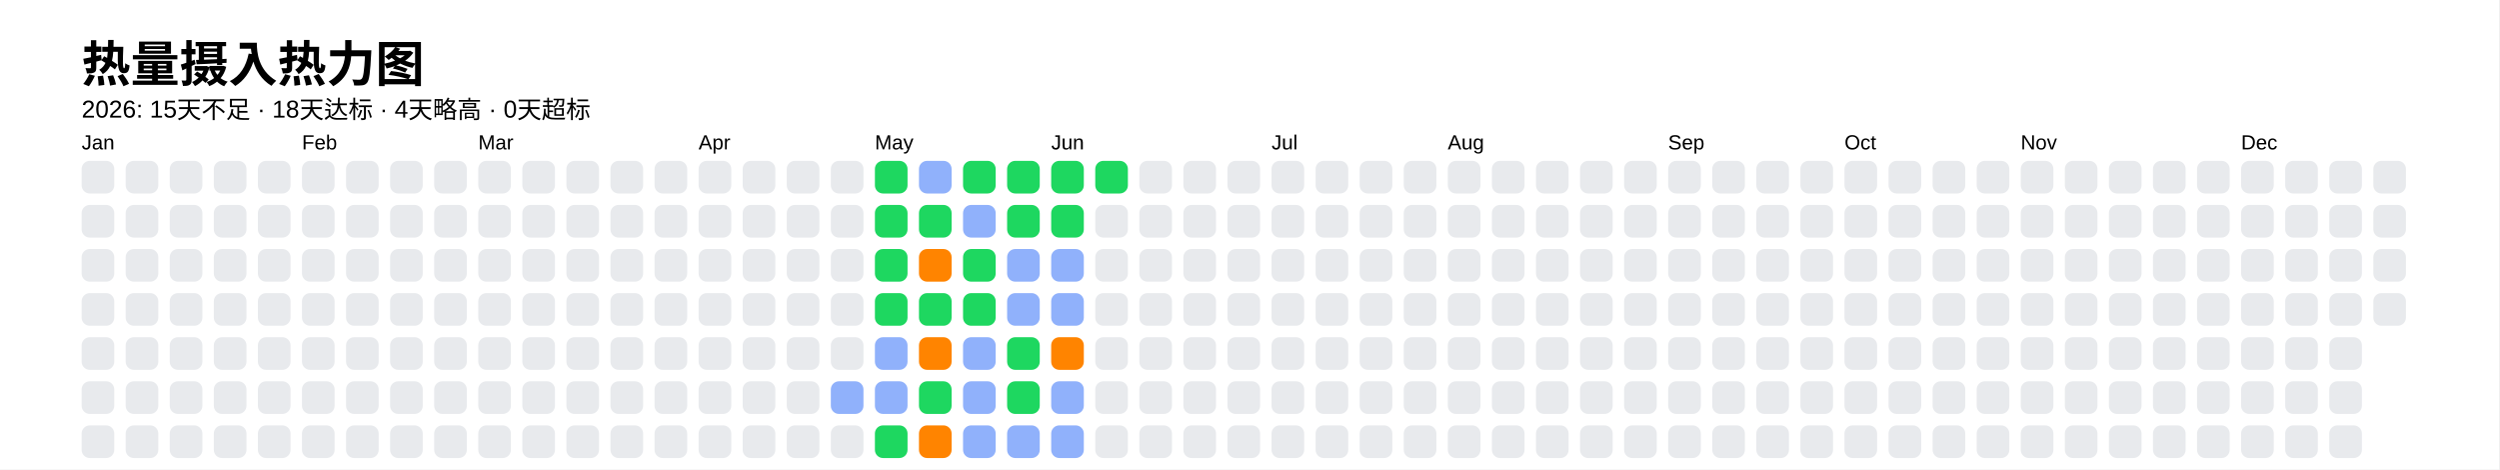
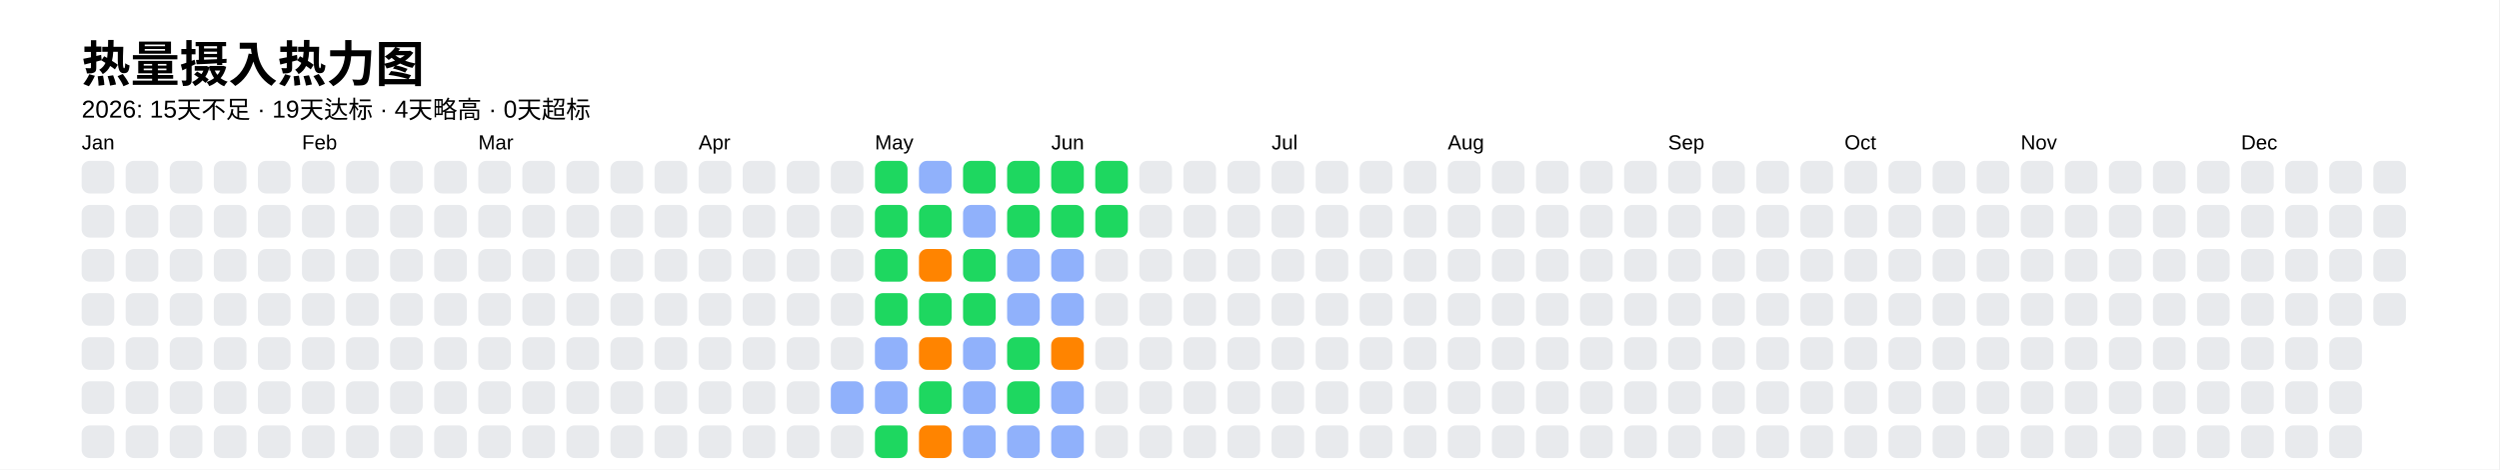
<svg xmlns="http://www.w3.org/2000/svg" style="background-color:white;" baseProfile="full" height="57.5mm" version="1.1" viewBox="0,0,306.2,57.5" width="306.2mm">
  <defs />
  <rect fill="#FFFFFF" height="57.5" width="306.2" x="0" y="0" />
  <text fill="#000000" style="font-size:6px; font-family:Arial; font-weight:bold;" x="10" y="10">热量摄入热力图</text>
-   <text fill="#000000" style="font-size:3px; font-family:Arial;" x="10" y="14.4">2026: 15天不足 · 18天达标 · 4天略高 · 0天超标</text>
+   <text fill="#000000" style="font-size:3px; font-family:Arial;" x="10" y="14.4">2026: 15天不足 · 19天达标 · 4天略高 · 0天超标</text>
  <text fill="#000000" style="font-size:2.5px; font-family:Arial" x="10" y="18.3">Jan</text>
  <rect fill="#E8EAED" height="4" rx="1" ry="1" width="4" x="10" y="19.7" />
  <rect fill="#E8EAED" height="4" rx="1" ry="1" width="4" x="10" y="25.1" />
  <rect fill="#E8EAED" height="4" rx="1" ry="1" width="4" x="10" y="30.5" />
  <rect fill="#E8EAED" height="4" rx="1" ry="1" width="4" x="10" y="35.9" />
  <rect fill="#E8EAED" height="4" rx="1" ry="1" width="4" x="10" y="41.3" />
  <rect fill="#E8EAED" height="4" rx="1" ry="1" width="4" x="10" y="46.7" />
  <rect fill="#E8EAED" height="4" rx="1" ry="1" width="4" x="10" y="52.1" />
  <rect fill="#E8EAED" height="4" rx="1" ry="1" width="4" x="15.4" y="19.7" />
  <rect fill="#E8EAED" height="4" rx="1" ry="1" width="4" x="15.4" y="25.1" />
  <rect fill="#E8EAED" height="4" rx="1" ry="1" width="4" x="15.4" y="30.5" />
  <rect fill="#E8EAED" height="4" rx="1" ry="1" width="4" x="15.4" y="35.9" />
  <rect fill="#E8EAED" height="4" rx="1" ry="1" width="4" x="15.4" y="41.3" />
  <rect fill="#E8EAED" height="4" rx="1" ry="1" width="4" x="15.4" y="46.7" />
  <rect fill="#E8EAED" height="4" rx="1" ry="1" width="4" x="15.4" y="52.1" />
  <rect fill="#E8EAED" height="4" rx="1" ry="1" width="4" x="20.8" y="19.7" />
  <rect fill="#E8EAED" height="4" rx="1" ry="1" width="4" x="20.8" y="25.1" />
  <rect fill="#E8EAED" height="4" rx="1" ry="1" width="4" x="20.8" y="30.5" />
  <rect fill="#E8EAED" height="4" rx="1" ry="1" width="4" x="20.8" y="35.9" />
  <rect fill="#E8EAED" height="4" rx="1" ry="1" width="4" x="20.8" y="41.3" />
  <rect fill="#E8EAED" height="4" rx="1" ry="1" width="4" x="20.8" y="46.7" />
  <rect fill="#E8EAED" height="4" rx="1" ry="1" width="4" x="20.8" y="52.1" />
  <rect fill="#E8EAED" height="4" rx="1" ry="1" width="4" x="26.2" y="19.7" />
  <rect fill="#E8EAED" height="4" rx="1" ry="1" width="4" x="26.2" y="25.1" />
  <rect fill="#E8EAED" height="4" rx="1" ry="1" width="4" x="26.2" y="30.5" />
  <rect fill="#E8EAED" height="4" rx="1" ry="1" width="4" x="26.2" y="35.9" />
  <rect fill="#E8EAED" height="4" rx="1" ry="1" width="4" x="26.2" y="41.3" />
  <rect fill="#E8EAED" height="4" rx="1" ry="1" width="4" x="26.2" y="46.7" />
  <rect fill="#E8EAED" height="4" rx="1" ry="1" width="4" x="26.2" y="52.1" />
  <rect fill="#E8EAED" height="4" rx="1" ry="1" width="4" x="31.6" y="19.7" />
  <rect fill="#E8EAED" height="4" rx="1" ry="1" width="4" x="31.6" y="25.1" />
  <rect fill="#E8EAED" height="4" rx="1" ry="1" width="4" x="31.6" y="30.5" />
  <rect fill="#E8EAED" height="4" rx="1" ry="1" width="4" x="31.6" y="35.9" />
  <rect fill="#E8EAED" height="4" rx="1" ry="1" width="4" x="31.6" y="41.3" />
  <rect fill="#E8EAED" height="4" rx="1" ry="1" width="4" x="31.6" y="46.7" />
  <rect fill="#E8EAED" height="4" rx="1" ry="1" width="4" x="31.6" y="52.1" />
  <text fill="#000000" style="font-size:2.5px; font-family:Arial" x="37.0" y="18.3">Feb</text>
  <rect fill="#E8EAED" height="4" rx="1" ry="1" width="4" x="37.0" y="19.7" />
  <rect fill="#E8EAED" height="4" rx="1" ry="1" width="4" x="37.0" y="25.1" />
  <rect fill="#E8EAED" height="4" rx="1" ry="1" width="4" x="37.0" y="30.5" />
  <rect fill="#E8EAED" height="4" rx="1" ry="1" width="4" x="37.0" y="35.9" />
  <rect fill="#E8EAED" height="4" rx="1" ry="1" width="4" x="37.0" y="41.3" />
  <rect fill="#E8EAED" height="4" rx="1" ry="1" width="4" x="37.0" y="46.7" />
  <rect fill="#E8EAED" height="4" rx="1" ry="1" width="4" x="37.0" y="52.1" />
  <rect fill="#E8EAED" height="4" rx="1" ry="1" width="4" x="42.4" y="19.7" />
  <rect fill="#E8EAED" height="4" rx="1" ry="1" width="4" x="42.4" y="25.1" />
  <rect fill="#E8EAED" height="4" rx="1" ry="1" width="4" x="42.4" y="30.5" />
  <rect fill="#E8EAED" height="4" rx="1" ry="1" width="4" x="42.4" y="35.9" />
  <rect fill="#E8EAED" height="4" rx="1" ry="1" width="4" x="42.4" y="41.3" />
  <rect fill="#E8EAED" height="4" rx="1" ry="1" width="4" x="42.4" y="46.7" />
  <rect fill="#E8EAED" height="4" rx="1" ry="1" width="4" x="42.4" y="52.1" />
  <rect fill="#E8EAED" height="4" rx="1" ry="1" width="4" x="47.8" y="19.7" />
  <rect fill="#E8EAED" height="4" rx="1" ry="1" width="4" x="47.8" y="25.1" />
  <rect fill="#E8EAED" height="4" rx="1" ry="1" width="4" x="47.8" y="30.5" />
  <rect fill="#E8EAED" height="4" rx="1" ry="1" width="4" x="47.8" y="35.9" />
  <rect fill="#E8EAED" height="4" rx="1" ry="1" width="4" x="47.8" y="41.3" />
  <rect fill="#E8EAED" height="4" rx="1" ry="1" width="4" x="47.8" y="46.7" />
  <rect fill="#E8EAED" height="4" rx="1" ry="1" width="4" x="47.8" y="52.1" />
  <rect fill="#E8EAED" height="4" rx="1" ry="1" width="4" x="53.2" y="19.7" />
  <rect fill="#E8EAED" height="4" rx="1" ry="1" width="4" x="53.2" y="25.1" />
  <rect fill="#E8EAED" height="4" rx="1" ry="1" width="4" x="53.2" y="30.5" />
  <rect fill="#E8EAED" height="4" rx="1" ry="1" width="4" x="53.2" y="35.9" />
  <rect fill="#E8EAED" height="4" rx="1" ry="1" width="4" x="53.2" y="41.3" />
  <rect fill="#E8EAED" height="4" rx="1" ry="1" width="4" x="53.2" y="46.7" />
  <rect fill="#E8EAED" height="4" rx="1" ry="1" width="4" x="53.2" y="52.1" />
  <text fill="#000000" style="font-size:2.5px; font-family:Arial" x="58.6" y="18.3">Mar</text>
  <rect fill="#E8EAED" height="4" rx="1" ry="1" width="4" x="58.6" y="19.7" />
  <rect fill="#E8EAED" height="4" rx="1" ry="1" width="4" x="58.6" y="25.1" />
  <rect fill="#E8EAED" height="4" rx="1" ry="1" width="4" x="58.6" y="30.5" />
  <rect fill="#E8EAED" height="4" rx="1" ry="1" width="4" x="58.6" y="35.9" />
  <rect fill="#E8EAED" height="4" rx="1" ry="1" width="4" x="58.6" y="41.3" />
  <rect fill="#E8EAED" height="4" rx="1" ry="1" width="4" x="58.6" y="46.7" />
  <rect fill="#E8EAED" height="4" rx="1" ry="1" width="4" x="58.6" y="52.1" />
  <rect fill="#E8EAED" height="4" rx="1" ry="1" width="4" x="64" y="19.7" />
  <rect fill="#E8EAED" height="4" rx="1" ry="1" width="4" x="64" y="25.1" />
  <rect fill="#E8EAED" height="4" rx="1" ry="1" width="4" x="64" y="30.5" />
  <rect fill="#E8EAED" height="4" rx="1" ry="1" width="4" x="64" y="35.9" />
  <rect fill="#E8EAED" height="4" rx="1" ry="1" width="4" x="64" y="41.3" />
  <rect fill="#E8EAED" height="4" rx="1" ry="1" width="4" x="64" y="46.7" />
  <rect fill="#E8EAED" height="4" rx="1" ry="1" width="4" x="64" y="52.1" />
  <rect fill="#E8EAED" height="4" rx="1" ry="1" width="4" x="69.4" y="19.7" />
  <rect fill="#E8EAED" height="4" rx="1" ry="1" width="4" x="69.4" y="25.1" />
  <rect fill="#E8EAED" height="4" rx="1" ry="1" width="4" x="69.4" y="30.5" />
  <rect fill="#E8EAED" height="4" rx="1" ry="1" width="4" x="69.4" y="35.9" />
  <rect fill="#E8EAED" height="4" rx="1" ry="1" width="4" x="69.4" y="41.3" />
  <rect fill="#E8EAED" height="4" rx="1" ry="1" width="4" x="69.4" y="46.7" />
  <rect fill="#E8EAED" height="4" rx="1" ry="1" width="4" x="69.4" y="52.1" />
  <rect fill="#E8EAED" height="4" rx="1" ry="1" width="4" x="74.8" y="19.7" />
  <rect fill="#E8EAED" height="4" rx="1" ry="1" width="4" x="74.8" y="25.1" />
  <rect fill="#E8EAED" height="4" rx="1" ry="1" width="4" x="74.8" y="30.5" />
  <rect fill="#E8EAED" height="4" rx="1" ry="1" width="4" x="74.8" y="35.9" />
  <rect fill="#E8EAED" height="4" rx="1" ry="1" width="4" x="74.8" y="41.3" />
  <rect fill="#E8EAED" height="4" rx="1" ry="1" width="4" x="74.8" y="46.7" />
  <rect fill="#E8EAED" height="4" rx="1" ry="1" width="4" x="74.8" y="52.1" />
  <rect fill="#E8EAED" height="4" rx="1" ry="1" width="4" x="80.2" y="19.7" />
  <rect fill="#E8EAED" height="4" rx="1" ry="1" width="4" x="80.2" y="25.1" />
  <rect fill="#E8EAED" height="4" rx="1" ry="1" width="4" x="80.2" y="30.5" />
  <rect fill="#E8EAED" height="4" rx="1" ry="1" width="4" x="80.2" y="35.9" />
  <rect fill="#E8EAED" height="4" rx="1" ry="1" width="4" x="80.2" y="41.3" />
  <rect fill="#E8EAED" height="4" rx="1" ry="1" width="4" x="80.2" y="46.7" />
  <rect fill="#E8EAED" height="4" rx="1" ry="1" width="4" x="80.2" y="52.1" />
  <text fill="#000000" style="font-size:2.5px; font-family:Arial" x="85.6" y="18.3">Apr</text>
  <rect fill="#E8EAED" height="4" rx="1" ry="1" width="4" x="85.6" y="19.7" />
  <rect fill="#E8EAED" height="4" rx="1" ry="1" width="4" x="85.6" y="25.1" />
  <rect fill="#E8EAED" height="4" rx="1" ry="1" width="4" x="85.6" y="30.5" />
  <rect fill="#E8EAED" height="4" rx="1" ry="1" width="4" x="85.6" y="35.9" />
  <rect fill="#E8EAED" height="4" rx="1" ry="1" width="4" x="85.6" y="41.3" />
  <rect fill="#E8EAED" height="4" rx="1" ry="1" width="4" x="85.6" y="46.7" />
  <rect fill="#E8EAED" height="4" rx="1" ry="1" width="4" x="85.6" y="52.1" />
  <rect fill="#E8EAED" height="4" rx="1" ry="1" width="4" x="91" y="19.7" />
  <rect fill="#E8EAED" height="4" rx="1" ry="1" width="4" x="91" y="25.1" />
  <rect fill="#E8EAED" height="4" rx="1" ry="1" width="4" x="91" y="30.5" />
  <rect fill="#E8EAED" height="4" rx="1" ry="1" width="4" x="91" y="35.9" />
  <rect fill="#E8EAED" height="4" rx="1" ry="1" width="4" x="91" y="41.3" />
  <rect fill="#E8EAED" height="4" rx="1" ry="1" width="4" x="91" y="46.7" />
  <rect fill="#E8EAED" height="4" rx="1" ry="1" width="4" x="91" y="52.1" />
  <rect fill="#E8EAED" height="4" rx="1" ry="1" width="4" x="96.4" y="19.7" />
  <rect fill="#E8EAED" height="4" rx="1" ry="1" width="4" x="96.4" y="25.1" />
  <rect fill="#E8EAED" height="4" rx="1" ry="1" width="4" x="96.4" y="30.5" />
  <rect fill="#E8EAED" height="4" rx="1" ry="1" width="4" x="96.4" y="35.9" />
  <rect fill="#E8EAED" height="4" rx="1" ry="1" width="4" x="96.4" y="41.3" />
  <rect fill="#E8EAED" height="4" rx="1" ry="1" width="4" x="96.4" y="46.7" />
  <rect fill="#E8EAED" height="4" rx="1" ry="1" width="4" x="96.4" y="52.1" />
  <rect fill="#E8EAED" height="4" rx="1" ry="1" width="4" x="101.8" y="19.7" />
  <rect fill="#E8EAED" height="4" rx="1" ry="1" width="4" x="101.8" y="25.1" />
  <rect fill="#E8EAED" height="4" rx="1" ry="1" width="4" x="101.8" y="30.5" />
  <rect fill="#E8EAED" height="4" rx="1" ry="1" width="4" x="101.8" y="35.9" />
  <rect fill="#E8EAED" height="4" rx="1" ry="1" width="4" x="101.8" y="41.3" />
  <rect fill="#90b1fb" height="4" rx="1" ry="1" width="4" x="101.8" y="46.7" />
  <rect fill="#E8EAED" height="4" rx="1" ry="1" width="4" x="101.8" y="52.1" />
  <text fill="#000000" style="font-size:2.5px; font-family:Arial" x="107.2" y="18.3">May</text>
  <rect fill="#1ed760" height="4" rx="1" ry="1" width="4" x="107.2" y="19.7" />
  <rect fill="#1ed760" height="4" rx="1" ry="1" width="4" x="107.2" y="25.1" />
  <rect fill="#1ed760" height="4" rx="1" ry="1" width="4" x="107.2" y="30.5" />
  <rect fill="#1ed760" height="4" rx="1" ry="1" width="4" x="107.2" y="35.9" />
  <rect fill="#90b1fb" height="4" rx="1" ry="1" width="4" x="107.2" y="41.3" />
  <rect fill="#90b1fb" height="4" rx="1" ry="1" width="4" x="107.2" y="46.7" />
  <rect fill="#1ed760" height="4" rx="1" ry="1" width="4" x="107.2" y="52.1" />
  <rect fill="#90b1fb" height="4" rx="1" ry="1" width="4" x="112.6" y="19.7" />
  <rect fill="#1ed760" height="4" rx="1" ry="1" width="4" x="112.6" y="25.1" />
  <rect fill="#ff8400" height="4" rx="1" ry="1" width="4" x="112.6" y="30.5" />
  <rect fill="#1ed760" height="4" rx="1" ry="1" width="4" x="112.6" y="35.9" />
  <rect fill="#ff8400" height="4" rx="1" ry="1" width="4" x="112.6" y="41.3" />
  <rect fill="#1ed760" height="4" rx="1" ry="1" width="4" x="112.6" y="46.7" />
  <rect fill="#ff8400" height="4" rx="1" ry="1" width="4" x="112.6" y="52.1" />
  <rect fill="#1ed760" height="4" rx="1" ry="1" width="4" x="118" y="19.7" />
  <rect fill="#90b1fb" height="4" rx="1" ry="1" width="4" x="118" y="25.1" />
  <rect fill="#1ed760" height="4" rx="1" ry="1" width="4" x="118" y="30.5" />
  <rect fill="#1ed760" height="4" rx="1" ry="1" width="4" x="118" y="35.9" />
  <rect fill="#90b1fb" height="4" rx="1" ry="1" width="4" x="118" y="41.3" />
  <rect fill="#90b1fb" height="4" rx="1" ry="1" width="4" x="118" y="46.7" />
  <rect fill="#90b1fb" height="4" rx="1" ry="1" width="4" x="118" y="52.1" />
  <rect fill="#1ed760" height="4" rx="1" ry="1" width="4" x="123.4" y="19.7" />
  <rect fill="#1ed760" height="4" rx="1" ry="1" width="4" x="123.4" y="25.1" />
  <rect fill="#90b1fb" height="4" rx="1" ry="1" width="4" x="123.4" y="30.5" />
  <rect fill="#90b1fb" height="4" rx="1" ry="1" width="4" x="123.4" y="35.9" />
  <rect fill="#1ed760" height="4" rx="1" ry="1" width="4" x="123.4" y="41.3" />
  <rect fill="#1ed760" height="4" rx="1" ry="1" width="4" x="123.4" y="46.7" />
  <rect fill="#90b1fb" height="4" rx="1" ry="1" width="4" x="123.4" y="52.1" />
  <text fill="#000000" style="font-size:2.5px; font-family:Arial" x="128.8" y="18.3">Jun</text>
  <rect fill="#1ed760" height="4" rx="1" ry="1" width="4" x="128.8" y="19.7" />
  <rect fill="#1ed760" height="4" rx="1" ry="1" width="4" x="128.8" y="25.1" />
  <rect fill="#90b1fb" height="4" rx="1" ry="1" width="4" x="128.8" y="30.5" />
  <rect fill="#90b1fb" height="4" rx="1" ry="1" width="4" x="128.8" y="35.9" />
  <rect fill="#ff8400" height="4" rx="1" ry="1" width="4" x="128.8" y="41.3" />
  <rect fill="#90b1fb" height="4" rx="1" ry="1" width="4" x="128.8" y="46.7" />
  <rect fill="#90b1fb" height="4" rx="1" ry="1" width="4" x="128.8" y="52.1" />
  <rect fill="#1ed760" height="4" rx="1" ry="1" width="4" x="134.2" y="19.7" />
-   <rect fill="#E8EAED" height="4" rx="1" ry="1" width="4" x="134.2" y="25.1" />
+   <rect fill="#1ed760" height="4" rx="1" ry="1" width="4" x="134.2" y="25.1" />
  <rect fill="#E8EAED" height="4" rx="1" ry="1" width="4" x="134.2" y="30.5" />
  <rect fill="#E8EAED" height="4" rx="1" ry="1" width="4" x="134.2" y="35.9" />
  <rect fill="#E8EAED" height="4" rx="1" ry="1" width="4" x="134.2" y="41.3" />
  <rect fill="#E8EAED" height="4" rx="1" ry="1" width="4" x="134.2" y="46.7" />
  <rect fill="#E8EAED" height="4" rx="1" ry="1" width="4" x="134.2" y="52.1" />
  <rect fill="#E8EAED" height="4" rx="1" ry="1" width="4" x="139.6" y="19.7" />
  <rect fill="#E8EAED" height="4" rx="1" ry="1" width="4" x="139.6" y="25.1" />
  <rect fill="#E8EAED" height="4" rx="1" ry="1" width="4" x="139.6" y="30.5" />
  <rect fill="#E8EAED" height="4" rx="1" ry="1" width="4" x="139.6" y="35.9" />
  <rect fill="#E8EAED" height="4" rx="1" ry="1" width="4" x="139.6" y="41.3" />
  <rect fill="#E8EAED" height="4" rx="1" ry="1" width="4" x="139.6" y="46.7" />
  <rect fill="#E8EAED" height="4" rx="1" ry="1" width="4" x="139.6" y="52.1" />
  <rect fill="#E8EAED" height="4" rx="1" ry="1" width="4" x="145" y="19.7" />
  <rect fill="#E8EAED" height="4" rx="1" ry="1" width="4" x="145" y="25.1" />
  <rect fill="#E8EAED" height="4" rx="1" ry="1" width="4" x="145" y="30.5" />
  <rect fill="#E8EAED" height="4" rx="1" ry="1" width="4" x="145" y="35.9" />
  <rect fill="#E8EAED" height="4" rx="1" ry="1" width="4" x="145" y="41.3" />
  <rect fill="#E8EAED" height="4" rx="1" ry="1" width="4" x="145" y="46.7" />
  <rect fill="#E8EAED" height="4" rx="1" ry="1" width="4" x="145" y="52.1" />
  <rect fill="#E8EAED" height="4" rx="1" ry="1" width="4" x="150.4" y="19.7" />
  <rect fill="#E8EAED" height="4" rx="1" ry="1" width="4" x="150.4" y="25.1" />
  <rect fill="#E8EAED" height="4" rx="1" ry="1" width="4" x="150.4" y="30.5" />
  <rect fill="#E8EAED" height="4" rx="1" ry="1" width="4" x="150.4" y="35.9" />
  <rect fill="#E8EAED" height="4" rx="1" ry="1" width="4" x="150.4" y="41.3" />
  <rect fill="#E8EAED" height="4" rx="1" ry="1" width="4" x="150.4" y="46.7" />
  <rect fill="#E8EAED" height="4" rx="1" ry="1" width="4" x="150.4" y="52.1" />
  <text fill="#000000" style="font-size:2.5px; font-family:Arial" x="155.8" y="18.3">Jul</text>
  <rect fill="#E8EAED" height="4" rx="1" ry="1" width="4" x="155.8" y="19.7" />
  <rect fill="#E8EAED" height="4" rx="1" ry="1" width="4" x="155.8" y="25.1" />
  <rect fill="#E8EAED" height="4" rx="1" ry="1" width="4" x="155.8" y="30.5" />
  <rect fill="#E8EAED" height="4" rx="1" ry="1" width="4" x="155.8" y="35.9" />
  <rect fill="#E8EAED" height="4" rx="1" ry="1" width="4" x="155.8" y="41.3" />
  <rect fill="#E8EAED" height="4" rx="1" ry="1" width="4" x="155.8" y="46.7" />
  <rect fill="#E8EAED" height="4" rx="1" ry="1" width="4" x="155.8" y="52.1" />
  <rect fill="#E8EAED" height="4" rx="1" ry="1" width="4" x="161.2" y="19.7" />
  <rect fill="#E8EAED" height="4" rx="1" ry="1" width="4" x="161.2" y="25.1" />
  <rect fill="#E8EAED" height="4" rx="1" ry="1" width="4" x="161.2" y="30.5" />
  <rect fill="#E8EAED" height="4" rx="1" ry="1" width="4" x="161.2" y="35.9" />
  <rect fill="#E8EAED" height="4" rx="1" ry="1" width="4" x="161.2" y="41.3" />
  <rect fill="#E8EAED" height="4" rx="1" ry="1" width="4" x="161.2" y="46.7" />
  <rect fill="#E8EAED" height="4" rx="1" ry="1" width="4" x="161.2" y="52.1" />
  <rect fill="#E8EAED" height="4" rx="1" ry="1" width="4" x="166.6" y="19.7" />
  <rect fill="#E8EAED" height="4" rx="1" ry="1" width="4" x="166.6" y="25.1" />
  <rect fill="#E8EAED" height="4" rx="1" ry="1" width="4" x="166.6" y="30.5" />
  <rect fill="#E8EAED" height="4" rx="1" ry="1" width="4" x="166.6" y="35.9" />
  <rect fill="#E8EAED" height="4" rx="1" ry="1" width="4" x="166.6" y="41.3" />
  <rect fill="#E8EAED" height="4" rx="1" ry="1" width="4" x="166.6" y="46.7" />
  <rect fill="#E8EAED" height="4" rx="1" ry="1" width="4" x="166.6" y="52.1" />
  <rect fill="#E8EAED" height="4" rx="1" ry="1" width="4" x="172" y="19.7" />
  <rect fill="#E8EAED" height="4" rx="1" ry="1" width="4" x="172" y="25.1" />
  <rect fill="#E8EAED" height="4" rx="1" ry="1" width="4" x="172" y="30.5" />
  <rect fill="#E8EAED" height="4" rx="1" ry="1" width="4" x="172" y="35.9" />
  <rect fill="#E8EAED" height="4" rx="1" ry="1" width="4" x="172" y="41.3" />
  <rect fill="#E8EAED" height="4" rx="1" ry="1" width="4" x="172" y="46.7" />
  <rect fill="#E8EAED" height="4" rx="1" ry="1" width="4" x="172" y="52.1" />
  <text fill="#000000" style="font-size:2.5px; font-family:Arial" x="177.4" y="18.3">Aug</text>
  <rect fill="#E8EAED" height="4" rx="1" ry="1" width="4" x="177.4" y="19.7" />
  <rect fill="#E8EAED" height="4" rx="1" ry="1" width="4" x="177.4" y="25.1" />
  <rect fill="#E8EAED" height="4" rx="1" ry="1" width="4" x="177.4" y="30.5" />
  <rect fill="#E8EAED" height="4" rx="1" ry="1" width="4" x="177.4" y="35.9" />
  <rect fill="#E8EAED" height="4" rx="1" ry="1" width="4" x="177.4" y="41.3" />
  <rect fill="#E8EAED" height="4" rx="1" ry="1" width="4" x="177.4" y="46.7" />
  <rect fill="#E8EAED" height="4" rx="1" ry="1" width="4" x="177.4" y="52.1" />
  <rect fill="#E8EAED" height="4" rx="1" ry="1" width="4" x="182.8" y="19.7" />
  <rect fill="#E8EAED" height="4" rx="1" ry="1" width="4" x="182.8" y="25.1" />
  <rect fill="#E8EAED" height="4" rx="1" ry="1" width="4" x="182.8" y="30.5" />
  <rect fill="#E8EAED" height="4" rx="1" ry="1" width="4" x="182.8" y="35.9" />
  <rect fill="#E8EAED" height="4" rx="1" ry="1" width="4" x="182.8" y="41.3" />
  <rect fill="#E8EAED" height="4" rx="1" ry="1" width="4" x="182.8" y="46.7" />
  <rect fill="#E8EAED" height="4" rx="1" ry="1" width="4" x="182.8" y="52.1" />
  <rect fill="#E8EAED" height="4" rx="1" ry="1" width="4" x="188.2" y="19.7" />
  <rect fill="#E8EAED" height="4" rx="1" ry="1" width="4" x="188.2" y="25.1" />
  <rect fill="#E8EAED" height="4" rx="1" ry="1" width="4" x="188.2" y="30.5" />
  <rect fill="#E8EAED" height="4" rx="1" ry="1" width="4" x="188.2" y="35.9" />
  <rect fill="#E8EAED" height="4" rx="1" ry="1" width="4" x="188.2" y="41.3" />
  <rect fill="#E8EAED" height="4" rx="1" ry="1" width="4" x="188.2" y="46.7" />
  <rect fill="#E8EAED" height="4" rx="1" ry="1" width="4" x="188.2" y="52.1" />
  <rect fill="#E8EAED" height="4" rx="1" ry="1" width="4" x="193.6" y="19.7" />
  <rect fill="#E8EAED" height="4" rx="1" ry="1" width="4" x="193.6" y="25.1" />
  <rect fill="#E8EAED" height="4" rx="1" ry="1" width="4" x="193.6" y="30.5" />
  <rect fill="#E8EAED" height="4" rx="1" ry="1" width="4" x="193.6" y="35.9" />
  <rect fill="#E8EAED" height="4" rx="1" ry="1" width="4" x="193.6" y="41.3" />
  <rect fill="#E8EAED" height="4" rx="1" ry="1" width="4" x="193.6" y="46.7" />
  <rect fill="#E8EAED" height="4" rx="1" ry="1" width="4" x="193.6" y="52.1" />
  <rect fill="#E8EAED" height="4" rx="1" ry="1" width="4" x="199" y="19.7" />
  <rect fill="#E8EAED" height="4" rx="1" ry="1" width="4" x="199" y="25.1" />
  <rect fill="#E8EAED" height="4" rx="1" ry="1" width="4" x="199" y="30.5" />
  <rect fill="#E8EAED" height="4" rx="1" ry="1" width="4" x="199" y="35.9" />
  <rect fill="#E8EAED" height="4" rx="1" ry="1" width="4" x="199" y="41.3" />
  <rect fill="#E8EAED" height="4" rx="1" ry="1" width="4" x="199" y="46.7" />
  <rect fill="#E8EAED" height="4" rx="1" ry="1" width="4" x="199" y="52.1" />
  <text fill="#000000" style="font-size:2.5px; font-family:Arial" x="204.4" y="18.3">Sep</text>
  <rect fill="#E8EAED" height="4" rx="1" ry="1" width="4" x="204.4" y="19.7" />
  <rect fill="#E8EAED" height="4" rx="1" ry="1" width="4" x="204.4" y="25.1" />
  <rect fill="#E8EAED" height="4" rx="1" ry="1" width="4" x="204.4" y="30.5" />
  <rect fill="#E8EAED" height="4" rx="1" ry="1" width="4" x="204.4" y="35.9" />
  <rect fill="#E8EAED" height="4" rx="1" ry="1" width="4" x="204.4" y="41.3" />
  <rect fill="#E8EAED" height="4" rx="1" ry="1" width="4" x="204.4" y="46.7" />
  <rect fill="#E8EAED" height="4" rx="1" ry="1" width="4" x="204.4" y="52.1" />
  <rect fill="#E8EAED" height="4" rx="1" ry="1" width="4" x="209.8" y="19.7" />
  <rect fill="#E8EAED" height="4" rx="1" ry="1" width="4" x="209.8" y="25.1" />
  <rect fill="#E8EAED" height="4" rx="1" ry="1" width="4" x="209.8" y="30.5" />
  <rect fill="#E8EAED" height="4" rx="1" ry="1" width="4" x="209.8" y="35.9" />
  <rect fill="#E8EAED" height="4" rx="1" ry="1" width="4" x="209.8" y="41.3" />
  <rect fill="#E8EAED" height="4" rx="1" ry="1" width="4" x="209.8" y="46.7" />
  <rect fill="#E8EAED" height="4" rx="1" ry="1" width="4" x="209.8" y="52.1" />
  <rect fill="#E8EAED" height="4" rx="1" ry="1" width="4" x="215.2" y="19.7" />
  <rect fill="#E8EAED" height="4" rx="1" ry="1" width="4" x="215.2" y="25.1" />
  <rect fill="#E8EAED" height="4" rx="1" ry="1" width="4" x="215.2" y="30.5" />
  <rect fill="#E8EAED" height="4" rx="1" ry="1" width="4" x="215.2" y="35.9" />
  <rect fill="#E8EAED" height="4" rx="1" ry="1" width="4" x="215.2" y="41.3" />
  <rect fill="#E8EAED" height="4" rx="1" ry="1" width="4" x="215.2" y="46.7" />
  <rect fill="#E8EAED" height="4" rx="1" ry="1" width="4" x="215.2" y="52.1" />
  <rect fill="#E8EAED" height="4" rx="1" ry="1" width="4" x="220.6" y="19.7" />
  <rect fill="#E8EAED" height="4" rx="1" ry="1" width="4" x="220.6" y="25.1" />
  <rect fill="#E8EAED" height="4" rx="1" ry="1" width="4" x="220.6" y="30.5" />
  <rect fill="#E8EAED" height="4" rx="1" ry="1" width="4" x="220.6" y="35.9" />
  <rect fill="#E8EAED" height="4" rx="1" ry="1" width="4" x="220.6" y="41.3" />
  <rect fill="#E8EAED" height="4" rx="1" ry="1" width="4" x="220.6" y="46.7" />
  <rect fill="#E8EAED" height="4" rx="1" ry="1" width="4" x="220.6" y="52.1" />
  <text fill="#000000" style="font-size:2.5px; font-family:Arial" x="226" y="18.3">Oct</text>
  <rect fill="#E8EAED" height="4" rx="1" ry="1" width="4" x="226" y="19.7" />
  <rect fill="#E8EAED" height="4" rx="1" ry="1" width="4" x="226" y="25.1" />
  <rect fill="#E8EAED" height="4" rx="1" ry="1" width="4" x="226" y="30.5" />
  <rect fill="#E8EAED" height="4" rx="1" ry="1" width="4" x="226" y="35.9" />
  <rect fill="#E8EAED" height="4" rx="1" ry="1" width="4" x="226" y="41.3" />
  <rect fill="#E8EAED" height="4" rx="1" ry="1" width="4" x="226" y="46.7" />
  <rect fill="#E8EAED" height="4" rx="1" ry="1" width="4" x="226" y="52.1" />
  <rect fill="#E8EAED" height="4" rx="1" ry="1" width="4" x="231.4" y="19.7" />
  <rect fill="#E8EAED" height="4" rx="1" ry="1" width="4" x="231.4" y="25.1" />
  <rect fill="#E8EAED" height="4" rx="1" ry="1" width="4" x="231.4" y="30.5" />
  <rect fill="#E8EAED" height="4" rx="1" ry="1" width="4" x="231.4" y="35.9" />
  <rect fill="#E8EAED" height="4" rx="1" ry="1" width="4" x="231.4" y="41.3" />
  <rect fill="#E8EAED" height="4" rx="1" ry="1" width="4" x="231.4" y="46.7" />
  <rect fill="#E8EAED" height="4" rx="1" ry="1" width="4" x="231.4" y="52.1" />
  <rect fill="#E8EAED" height="4" rx="1" ry="1" width="4" x="236.8" y="19.7" />
  <rect fill="#E8EAED" height="4" rx="1" ry="1" width="4" x="236.8" y="25.1" />
  <rect fill="#E8EAED" height="4" rx="1" ry="1" width="4" x="236.8" y="30.5" />
  <rect fill="#E8EAED" height="4" rx="1" ry="1" width="4" x="236.8" y="35.9" />
  <rect fill="#E8EAED" height="4" rx="1" ry="1" width="4" x="236.8" y="41.3" />
  <rect fill="#E8EAED" height="4" rx="1" ry="1" width="4" x="236.8" y="46.7" />
  <rect fill="#E8EAED" height="4" rx="1" ry="1" width="4" x="236.8" y="52.1" />
  <rect fill="#E8EAED" height="4" rx="1" ry="1" width="4" x="242.2" y="19.7" />
  <rect fill="#E8EAED" height="4" rx="1" ry="1" width="4" x="242.2" y="25.1" />
  <rect fill="#E8EAED" height="4" rx="1" ry="1" width="4" x="242.2" y="30.5" />
  <rect fill="#E8EAED" height="4" rx="1" ry="1" width="4" x="242.2" y="35.9" />
  <rect fill="#E8EAED" height="4" rx="1" ry="1" width="4" x="242.2" y="41.3" />
  <rect fill="#E8EAED" height="4" rx="1" ry="1" width="4" x="242.2" y="46.7" />
  <rect fill="#E8EAED" height="4" rx="1" ry="1" width="4" x="242.2" y="52.1" />
  <text fill="#000000" style="font-size:2.5px; font-family:Arial" x="247.6" y="18.3">Nov</text>
  <rect fill="#E8EAED" height="4" rx="1" ry="1" width="4" x="247.6" y="19.7" />
  <rect fill="#E8EAED" height="4" rx="1" ry="1" width="4" x="247.6" y="25.1" />
  <rect fill="#E8EAED" height="4" rx="1" ry="1" width="4" x="247.6" y="30.5" />
  <rect fill="#E8EAED" height="4" rx="1" ry="1" width="4" x="247.6" y="35.9" />
  <rect fill="#E8EAED" height="4" rx="1" ry="1" width="4" x="247.6" y="41.3" />
  <rect fill="#E8EAED" height="4" rx="1" ry="1" width="4" x="247.6" y="46.7" />
  <rect fill="#E8EAED" height="4" rx="1" ry="1" width="4" x="247.6" y="52.1" />
  <rect fill="#E8EAED" height="4" rx="1" ry="1" width="4" x="253" y="19.7" />
  <rect fill="#E8EAED" height="4" rx="1" ry="1" width="4" x="253" y="25.1" />
  <rect fill="#E8EAED" height="4" rx="1" ry="1" width="4" x="253" y="30.5" />
  <rect fill="#E8EAED" height="4" rx="1" ry="1" width="4" x="253" y="35.9" />
  <rect fill="#E8EAED" height="4" rx="1" ry="1" width="4" x="253" y="41.3" />
  <rect fill="#E8EAED" height="4" rx="1" ry="1" width="4" x="253" y="46.7" />
  <rect fill="#E8EAED" height="4" rx="1" ry="1" width="4" x="253" y="52.1" />
  <rect fill="#E8EAED" height="4" rx="1" ry="1" width="4" x="258.4" y="19.7" />
  <rect fill="#E8EAED" height="4" rx="1" ry="1" width="4" x="258.4" y="25.1" />
  <rect fill="#E8EAED" height="4" rx="1" ry="1" width="4" x="258.4" y="30.5" />
  <rect fill="#E8EAED" height="4" rx="1" ry="1" width="4" x="258.4" y="35.9" />
  <rect fill="#E8EAED" height="4" rx="1" ry="1" width="4" x="258.4" y="41.3" />
  <rect fill="#E8EAED" height="4" rx="1" ry="1" width="4" x="258.4" y="46.7" />
  <rect fill="#E8EAED" height="4" rx="1" ry="1" width="4" x="258.4" y="52.1" />
  <rect fill="#E8EAED" height="4" rx="1" ry="1" width="4" x="263.8" y="19.7" />
  <rect fill="#E8EAED" height="4" rx="1" ry="1" width="4" x="263.8" y="25.1" />
  <rect fill="#E8EAED" height="4" rx="1" ry="1" width="4" x="263.8" y="30.5" />
  <rect fill="#E8EAED" height="4" rx="1" ry="1" width="4" x="263.8" y="35.9" />
  <rect fill="#E8EAED" height="4" rx="1" ry="1" width="4" x="263.8" y="41.3" />
  <rect fill="#E8EAED" height="4" rx="1" ry="1" width="4" x="263.8" y="46.7" />
  <rect fill="#E8EAED" height="4" rx="1" ry="1" width="4" x="263.8" y="52.1" />
  <rect fill="#E8EAED" height="4" rx="1" ry="1" width="4" x="269.2" y="19.7" />
  <rect fill="#E8EAED" height="4" rx="1" ry="1" width="4" x="269.2" y="25.1" />
  <rect fill="#E8EAED" height="4" rx="1" ry="1" width="4" x="269.2" y="30.5" />
  <rect fill="#E8EAED" height="4" rx="1" ry="1" width="4" x="269.2" y="35.9" />
  <rect fill="#E8EAED" height="4" rx="1" ry="1" width="4" x="269.2" y="41.3" />
  <rect fill="#E8EAED" height="4" rx="1" ry="1" width="4" x="269.2" y="46.7" />
  <rect fill="#E8EAED" height="4" rx="1" ry="1" width="4" x="269.2" y="52.1" />
  <text fill="#000000" style="font-size:2.5px; font-family:Arial" x="274.6" y="18.3">Dec</text>
  <rect fill="#E8EAED" height="4" rx="1" ry="1" width="4" x="274.6" y="19.7" />
  <rect fill="#E8EAED" height="4" rx="1" ry="1" width="4" x="274.6" y="25.1" />
  <rect fill="#E8EAED" height="4" rx="1" ry="1" width="4" x="274.6" y="30.5" />
  <rect fill="#E8EAED" height="4" rx="1" ry="1" width="4" x="274.6" y="35.9" />
  <rect fill="#E8EAED" height="4" rx="1" ry="1" width="4" x="274.6" y="41.3" />
  <rect fill="#E8EAED" height="4" rx="1" ry="1" width="4" x="274.6" y="46.7" />
  <rect fill="#E8EAED" height="4" rx="1" ry="1" width="4" x="274.6" y="52.1" />
  <rect fill="#E8EAED" height="4" rx="1" ry="1" width="4" x="280" y="19.7" />
  <rect fill="#E8EAED" height="4" rx="1" ry="1" width="4" x="280" y="25.1" />
  <rect fill="#E8EAED" height="4" rx="1" ry="1" width="4" x="280" y="30.5" />
  <rect fill="#E8EAED" height="4" rx="1" ry="1" width="4" x="280" y="35.9" />
  <rect fill="#E8EAED" height="4" rx="1" ry="1" width="4" x="280" y="41.3" />
  <rect fill="#E8EAED" height="4" rx="1" ry="1" width="4" x="280" y="46.7" />
  <rect fill="#E8EAED" height="4" rx="1" ry="1" width="4" x="280" y="52.1" />
  <rect fill="#E8EAED" height="4" rx="1" ry="1" width="4" x="285.4" y="19.7" />
  <rect fill="#E8EAED" height="4" rx="1" ry="1" width="4" x="285.4" y="25.1" />
  <rect fill="#E8EAED" height="4" rx="1" ry="1" width="4" x="285.4" y="30.5" />
  <rect fill="#E8EAED" height="4" rx="1" ry="1" width="4" x="285.4" y="35.9" />
  <rect fill="#E8EAED" height="4" rx="1" ry="1" width="4" x="285.4" y="41.3" />
  <rect fill="#E8EAED" height="4" rx="1" ry="1" width="4" x="285.4" y="46.7" />
  <rect fill="#E8EAED" height="4" rx="1" ry="1" width="4" x="285.4" y="52.1" />
  <rect fill="#E8EAED" height="4" rx="1" ry="1" width="4" x="290.8" y="19.7" />
  <rect fill="#E8EAED" height="4" rx="1" ry="1" width="4" x="290.8" y="25.1" />
  <rect fill="#E8EAED" height="4" rx="1" ry="1" width="4" x="290.8" y="30.5" />
  <rect fill="#E8EAED" height="4" rx="1" ry="1" width="4" x="290.8" y="35.9" />
</svg>
